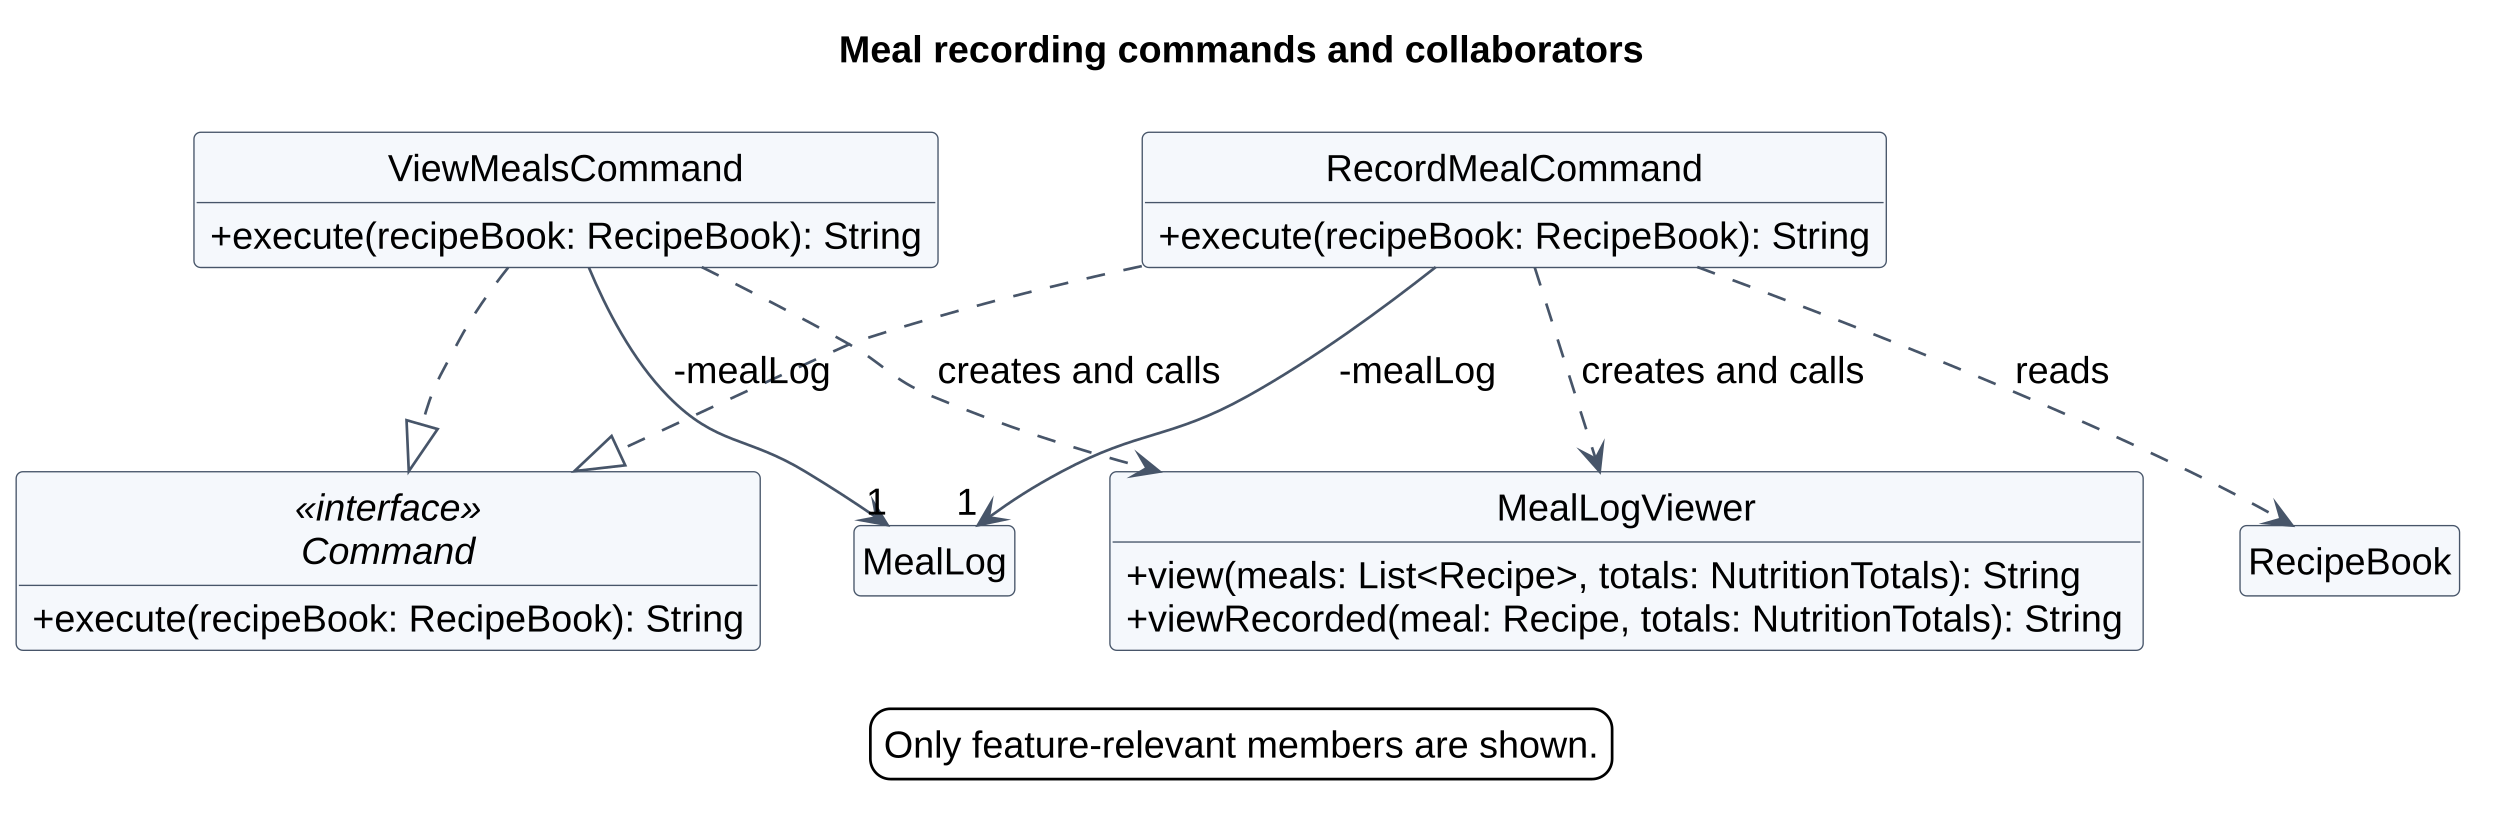
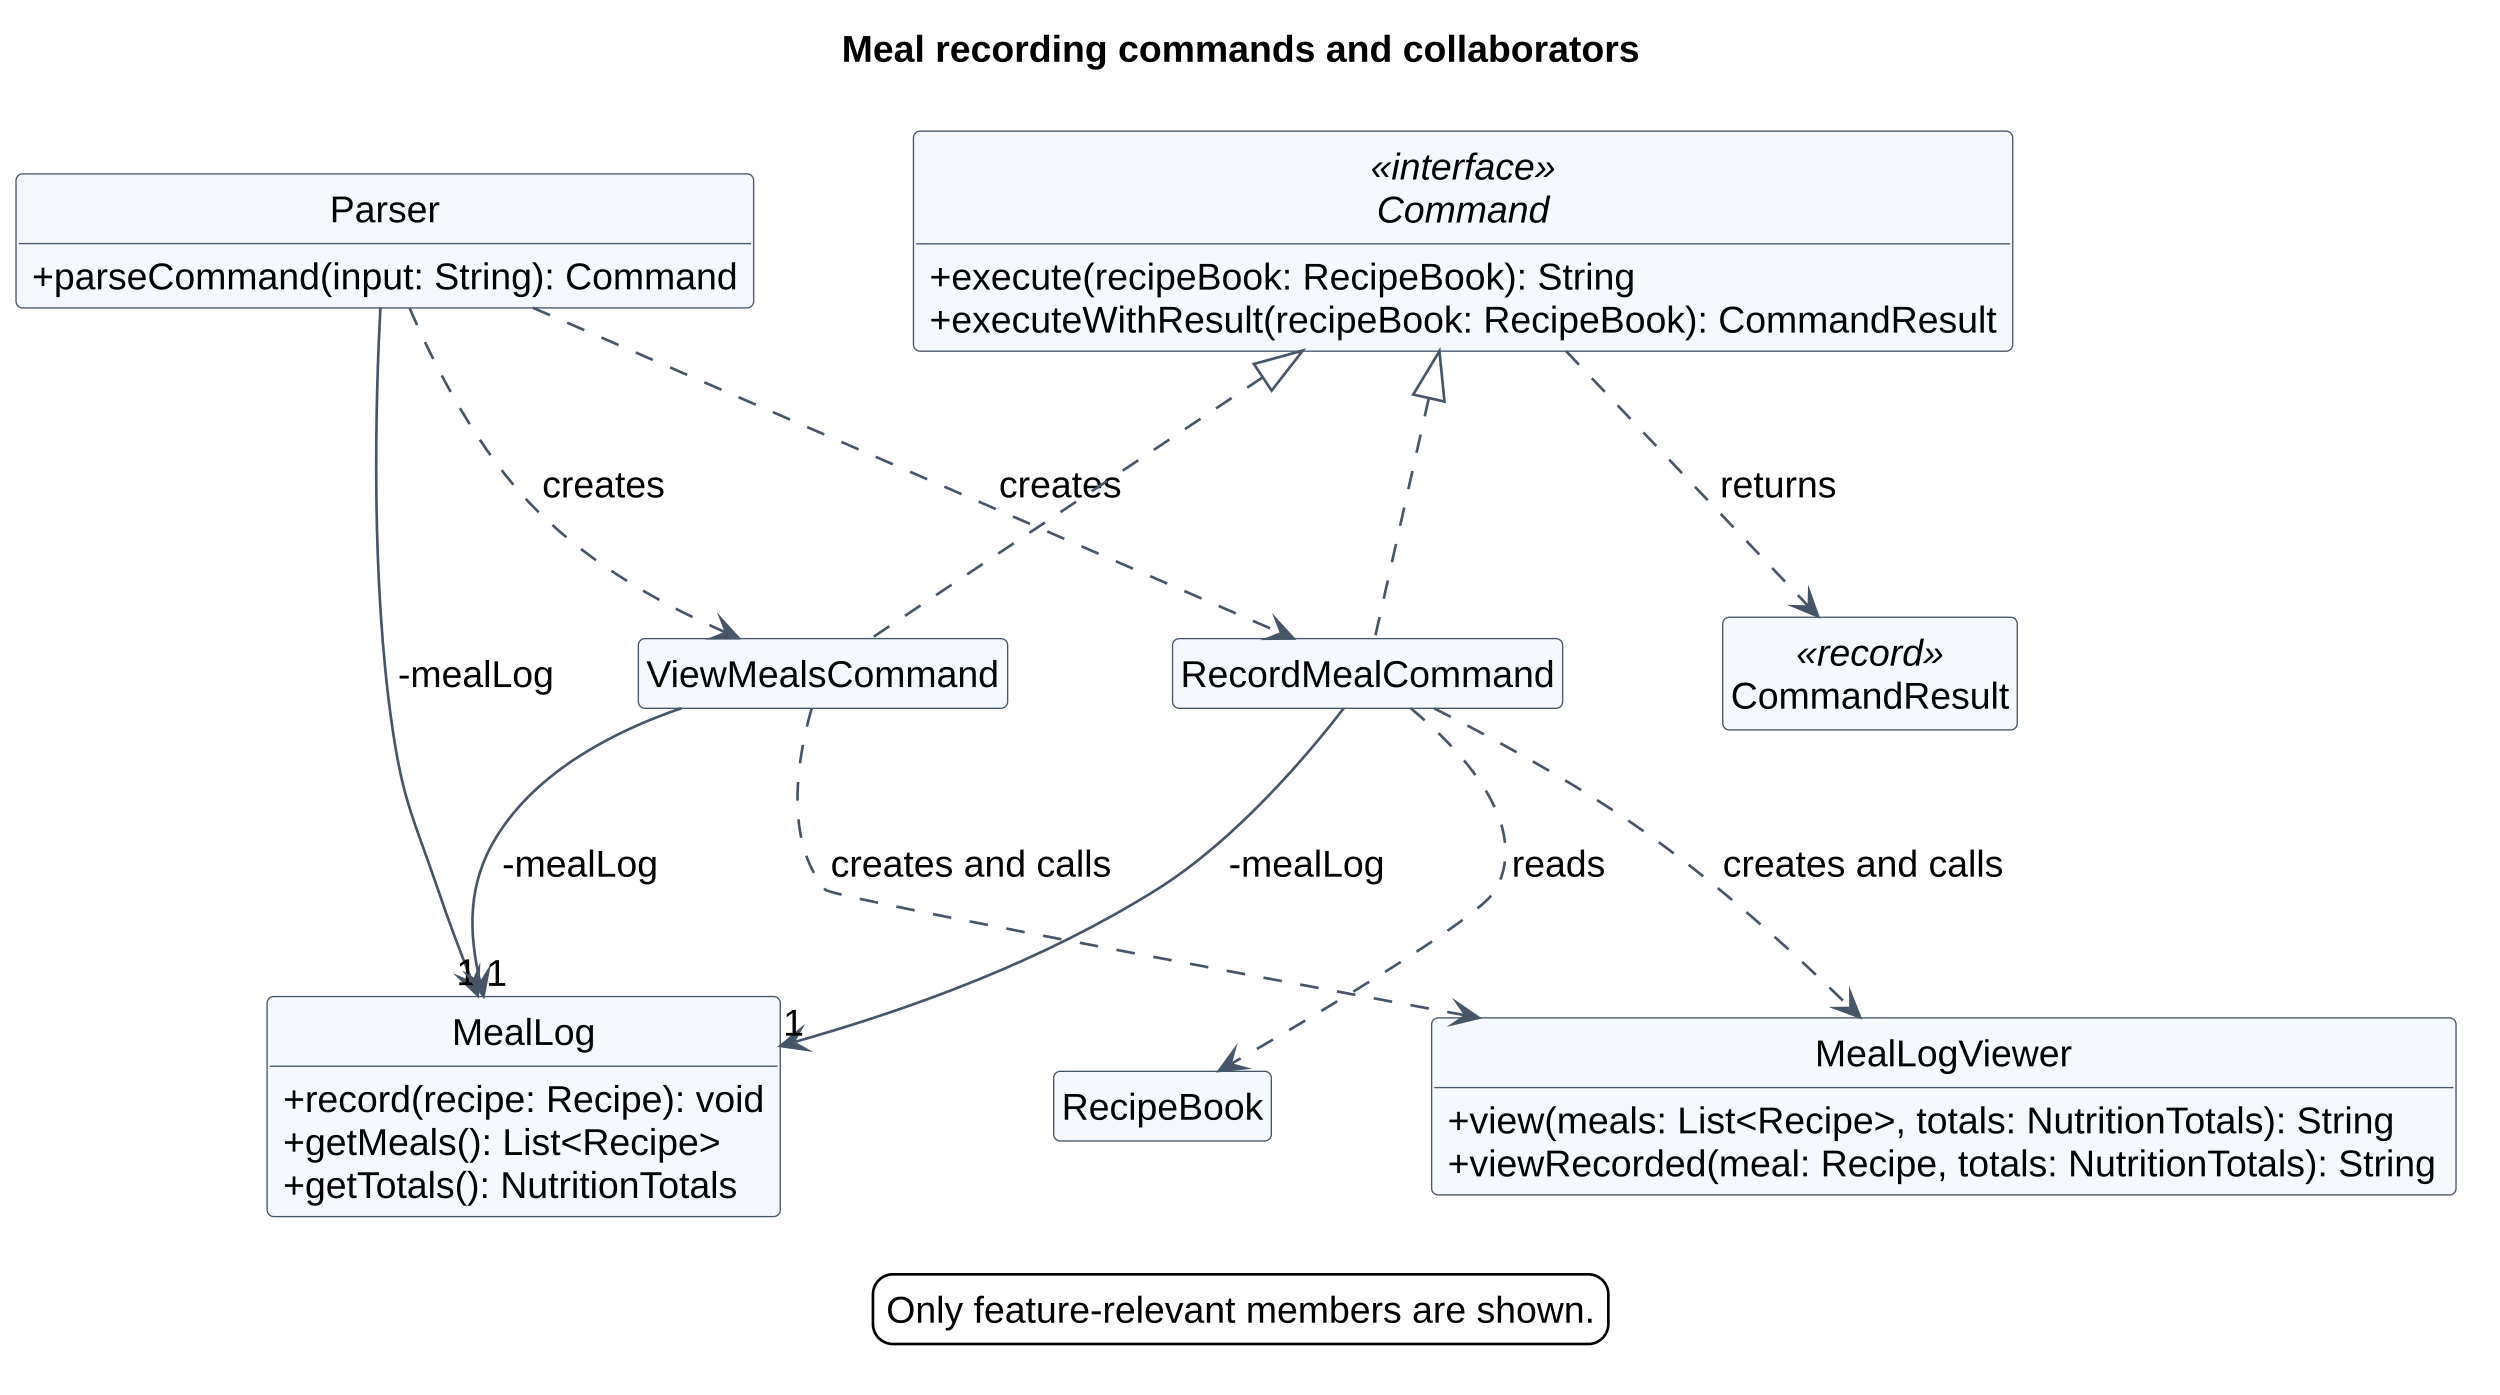
- <svg xmlns="http://www.w3.org/2000/svg" version="1.1" data-diagram-type="CLASS" style="width:928px;height:308px;background:#FFFFFF;" width="928px" height="308px" viewBox="0 0 928 308" zoomAndPan="magnify" preserveAspectRatio="none" contentStyleType="text/css">
+ <svg xmlns="http://www.w3.org/2000/svg" version="1.1" data-diagram-type="CLASS" style="width:936px;height:522px;background:#FFFFFF;" width="936px" height="522px" viewBox="0 0 936 522" zoomAndPan="magnify" preserveAspectRatio="none" contentStyleType="text/css">
  <defs />
  <g font-family="sans-serif" lengthAdjust="spacing">
    <g class="title" data-source-line="3">
-       <text x="311.381" y="23.132" fill="#000" font-size="14" textLength="298.737" font-weight="700" font-family="Arial">Meal recording commands and collaborators</text>
+       <text x="315.131" y="23.132" fill="#000" font-size="14" textLength="298.737" font-weight="700" font-family="Arial">Meal recording commands and collaborators</text>
    </g>
-     <g class="entity" data-qualified-name="Command" id="ent0001" data-source-line="9">
-       <rect x="6" y="175.099" width="276.195" height="66.296" fill="#F5F8FC" style="stroke:#475569;stroke-width:0.5;" rx="2.5" ry="2.5" />
-       <text x="109.463" y="193.23" fill="#000" font-size="14" textLength="69.269" font-style="italic" font-family="Arial">«interface»</text>
-       <text x="111.808" y="209.329" fill="#000" font-size="14" textLength="64.579" font-style="italic" font-family="Arial">Command</text>
-       <line x1="7" y1="217.296" x2="281.195" y2="217.296" style="stroke:#475569;stroke-width:0.5;" />
-       <text x="12" y="234.428" fill="#000" font-size="14" textLength="264.195" font-family="Arial">+execute(recipeBook: RecipeBook): String</text>
+     <g class="entity" data-qualified-name="Parser" id="ent0001" data-source-line="9">
+       <rect x="6" y="65.099" width="276.168" height="50.197" fill="#F5F8FC" style="stroke:#475569;stroke-width:0.5;" rx="2.5" ry="2.5" />
+       <text x="123.467" y="83.23" fill="#000" font-size="14" textLength="41.234" font-family="Arial">Parser</text>
+       <line x1="7" y1="91.197" x2="281.168" y2="91.197" style="stroke:#475569;stroke-width:0.5;" />
+       <text x="12" y="108.329" fill="#000" font-size="14" textLength="264.168" font-family="Arial">+parseCommand(input: String): Command</text>
    </g>
-     <g class="entity" data-qualified-name="RecordMealCommand" id="ent0002" data-source-line="12">
-       <rect x="424" y="49.099" width="276.195" height="50.197" fill="#F5F8FC" style="stroke:#475569;stroke-width:0.5;" rx="2.5" ry="2.5" />
-       <text x="492.07" y="67.23" fill="#000" font-size="14" textLength="140.055" font-family="Arial">RecordMealCommand</text>
-       <line x1="425" y1="75.197" x2="699.195" y2="75.197" style="stroke:#475569;stroke-width:0.5;" />
-       <text x="430" y="92.329" fill="#000" font-size="14" textLength="264.195" font-family="Arial">+execute(recipeBook: RecipeBook): String</text>
+     <g class="entity" data-qualified-name="Command" id="ent0002" data-source-line="12">
+       <rect x="342" y="49.099" width="411.567" height="82.395" fill="#F5F8FC" style="stroke:#475569;stroke-width:0.5;" rx="2.5" ry="2.5" />
+       <text x="513.149" y="67.23" fill="#000" font-size="14" textLength="69.269" font-style="italic" font-family="Arial">«interface»</text>
+       <text x="515.494" y="83.329" fill="#000" font-size="14" textLength="64.579" font-style="italic" font-family="Arial">Command</text>
+       <line x1="343" y1="91.296" x2="752.567" y2="91.296" style="stroke:#475569;stroke-width:0.5;" />
+       <text x="348" y="108.428" fill="#000" font-size="14" textLength="264.195" font-family="Arial">+execute(recipeBook: RecipeBook): String</text>
+       <text x="348" y="124.526" fill="#000" font-size="14" textLength="399.567" font-family="Arial">+executeWithResult(recipeBook: RecipeBook): CommandResult</text>
    </g>
-     <g class="entity" data-qualified-name="ViewMealsCommand" id="ent0003" data-source-line="15">
-       <rect x="72" y="49.099" width="276.195" height="50.197" fill="#F5F8FC" style="stroke:#475569;stroke-width:0.5;" rx="2.5" ry="2.5" />
-       <text x="143.963" y="67.23" fill="#000" font-size="14" textLength="132.269" font-family="Arial">ViewMealsCommand</text>
-       <line x1="73" y1="75.197" x2="347.195" y2="75.197" style="stroke:#475569;stroke-width:0.5;" />
-       <text x="78" y="92.329" fill="#000" font-size="14" textLength="264.195" font-family="Arial">+execute(recipeBook: RecipeBook): String</text>
+     <g class="entity" data-qualified-name="CommandResult" id="ent0003" data-source-line="16">
+       <rect x="645" y="231.099" width="110.262" height="42.197" fill="#F5F8FC" style="stroke:#475569;stroke-width:0.5;" rx="2.5" ry="2.5" />
+       <text x="672.503" y="249.23" fill="#000" font-size="14" textLength="55.255" font-style="italic" font-family="Arial">«record»</text>
+       <text x="648" y="265.329" fill="#000" font-size="14" textLength="104.262" font-family="Arial">CommandResult</text>
    </g>
-     <g class="entity" data-qualified-name="MealLog" id="ent0004" data-source-line="18">
-       <rect x="317" y="195.099" width="59.703" height="26.099" fill="#F5F8FC" style="stroke:#475569;stroke-width:0.5;" rx="2.5" ry="2.5" />
-       <text x="320" y="213.23" fill="#000" font-size="14" textLength="53.703" font-family="Arial">MealLog</text>
+     <g class="entity" data-qualified-name="RecordMealCommand" id="ent0004" data-source-line="17">
+       <rect x="439" y="239.099" width="146.055" height="26.099" fill="#F5F8FC" style="stroke:#475569;stroke-width:0.5;" rx="2.5" ry="2.5" />
+       <text x="442" y="257.23" fill="#000" font-size="14" textLength="140.055" font-family="Arial">RecordMealCommand</text>
    </g>
-     <g class="entity" data-qualified-name="MealLogViewer" id="ent0005" data-source-line="19">
-       <rect x="412" y="175.099" width="383.54" height="66.296" fill="#F5F8FC" style="stroke:#475569;stroke-width:0.5;" rx="2.5" ry="2.5" />
-       <text x="555.522" y="193.23" fill="#000" font-size="14" textLength="96.496" font-family="Arial">MealLogViewer</text>
-       <line x1="413" y1="201.197" x2="794.54" y2="201.197" style="stroke:#475569;stroke-width:0.5;" />
-       <text x="418" y="218.329" fill="#000" font-size="14" textLength="355.975" font-family="Arial">+view(meals: List&lt;Recipe&gt;, totals: NutritionTotals): String</text>
-       <text x="418" y="234.428" fill="#000" font-size="14" textLength="371.54" font-family="Arial">+viewRecorded(meal: Recipe, totals: NutritionTotals): String</text>
+     <g class="entity" data-qualified-name="ViewMealsCommand" id="ent0005" data-source-line="18">
+       <rect x="239" y="239.099" width="138.269" height="26.099" fill="#F5F8FC" style="stroke:#475569;stroke-width:0.5;" rx="2.5" ry="2.5" />
+       <text x="242" y="257.23" fill="#000" font-size="14" textLength="132.269" font-family="Arial">ViewMealsCommand</text>
    </g>
-     <g class="entity" data-qualified-name="RecipeBook" id="ent0006" data-source-line="23">
-       <rect x="831.5" y="195.099" width="81.489" height="26.099" fill="#F5F8FC" style="stroke:#475569;stroke-width:0.5;" rx="2.5" ry="2.5" />
-       <text x="834.5" y="213.23" fill="#000" font-size="14" textLength="75.489" font-family="Arial">RecipeBook</text>
+     <g class="entity" data-qualified-name="MealLog" id="ent0006" data-source-line="19">
+       <rect x="100" y="373.099" width="192.134" height="82.395" fill="#F5F8FC" style="stroke:#475569;stroke-width:0.5;" rx="2.5" ry="2.5" />
+       <text x="169.215" y="391.23" fill="#000" font-size="14" textLength="53.703" font-family="Arial">MealLog</text>
+       <line x1="101" y1="399.197" x2="291.134" y2="399.197" style="stroke:#475569;stroke-width:0.5;" />
+       <text x="106" y="416.329" fill="#000" font-size="14" textLength="180.134" font-family="Arial">+record(recipe: Recipe): void</text>
+       <text x="106" y="432.428" fill="#000" font-size="14" textLength="163.803" font-family="Arial">+getMeals(): List&lt;Recipe&gt;</text>
+       <text x="106" y="448.526" fill="#000" font-size="14" textLength="173.12" font-family="Arial">+getTotals(): NutritionTotals</text>
    </g>
-     <g class="link" data-entity-1="ent0002" data-entity-2="ent0001" id="lnk7" data-link-type="extension">
-       <polygon points="213.233,174.871,232.085,172.726,227.028,161.844,213.233,174.871" fill="none" style="stroke:#475569;stroke-width:1;stroke-linejoin:miter;stroke-miterlimit:10;" />
-       <path d="M423.838,98.775 C388.583,106.35 351.039,115.775 317,127.099 C314.184,128.035 276.489,145.473 229.557,167.285" style="stroke:#475569;stroke-width:1;stroke-dasharray:7,7;" fill="none" />
+     <g class="entity" data-qualified-name="MealLogViewer" id="ent0007" data-source-line="24">
+       <rect x="536" y="381.099" width="383.54" height="66.296" fill="#F5F8FC" style="stroke:#475569;stroke-width:0.5;" rx="2.5" ry="2.5" />
+       <text x="679.522" y="399.23" fill="#000" font-size="14" textLength="96.496" font-family="Arial">MealLogViewer</text>
+       <line x1="537" y1="407.197" x2="918.54" y2="407.197" style="stroke:#475569;stroke-width:0.5;" />
+       <text x="542" y="424.329" fill="#000" font-size="14" textLength="355.975" font-family="Arial">+view(meals: List&lt;Recipe&gt;, totals: NutritionTotals): String</text>
+       <text x="542" y="440.428" fill="#000" font-size="14" textLength="371.54" font-family="Arial">+viewRecorded(meal: Recipe, totals: NutritionTotals): String</text>
    </g>
-     <g class="link" data-entity-1="ent0003" data-entity-2="ent0001" id="lnk8" data-link-type="extension">
-       <polygon points="151.737,174.937,162.447,159.275,150.907,155.981,151.737,174.937" fill="none" style="stroke:#475569;stroke-width:1;stroke-linejoin:miter;stroke-miterlimit:10;" />
-       <path d="M188.63,99.31 C181.997,107.694 175.097,117.425 170,127.099 C162.103,142.086 160.964,142.608 156.677,157.628" style="stroke:#475569;stroke-width:1;stroke-dasharray:7,7;" fill="none" />
+     <g class="entity" data-qualified-name="RecipeBook" id="ent0008" data-source-line="28">
+       <rect x="394.5" y="401.099" width="81.489" height="26.099" fill="#F5F8FC" style="stroke:#475569;stroke-width:0.5;" rx="2.5" ry="2.5" />
+       <text x="397.5" y="419.23" fill="#000" font-size="14" textLength="75.489" font-family="Arial">RecipeBook</text>
    </g>
-     <g class="link" data-entity-1="ent0002" data-entity-2="ent0004" id="lnk9" data-link-type="dependency">
-       <polygon points="362.994,194.958,372.632,192.931,367.048,192.03,367.948,186.445,362.994,194.958" fill="#475569" style="stroke:#475569;stroke-width:1;stroke-linejoin:miter;stroke-miterlimit:10;" />
-       <path d="M532.939,99.145 C513.851,114.189 487.894,133.267 463,147.099 C434.07,163.173 423.176,159.476 394,175.099 C383.209,180.877 375.898,185.638 367.048,192.03" style="stroke:#475569;stroke-width:1;" fill="none" />
-       <text x="497" y="142.23" fill="#000" font-size="14" textLength="58.365" font-family="Arial">-mealLog</text>
-       <text x="354.994" y="191.09" fill="#000" font-size="14" font-family="Arial">1</text>
+     <g class="link" data-entity-1="ent0001" data-entity-2="ent0004" id="lnk9" data-link-type="dependency">
+       <polygon points="484.306,239.058,477.647,231.801,479.721,237.064,474.458,239.138,484.306,239.058" fill="#475569" style="stroke:#475569;stroke-width:1;stroke-linejoin:miter;stroke-miterlimit:10;" />
+       <path d="M199.492,115.225 C279.406,149.971 419.33,210.808 479.721,237.064" style="stroke:#475569;stroke-width:1;stroke-dasharray:7,7;" fill="none" />
+       <text x="374" y="186.23" fill="#000" font-size="14" textLength="45.91" font-family="Arial">creates</text>
    </g>
-     <g class="link" data-entity-1="ent0003" data-entity-2="ent0004" id="lnk10" data-link-type="dependency">
-       <polygon points="329.454,194.876,324.27,186.502,325.323,192.06,319.765,193.113,329.454,194.876" fill="#475569" style="stroke:#475569;stroke-width:1;stroke-linejoin:miter;stroke-miterlimit:10;" />
-       <path d="M218.616,99.37 C224.929,114.502 234.718,133.596 248,147.099 C266.133,165.533 276.889,161.692 299,175.099 C309.277,181.33 316.335,185.934 325.323,192.06" style="stroke:#475569;stroke-width:1;" fill="none" />
-       <text x="250" y="142.23" fill="#000" font-size="14" textLength="58.365" font-family="Arial">-mealLog</text>
-       <text x="321.454" y="191.008" fill="#000" font-size="14" font-family="Arial">1</text>
+     <g class="link" data-entity-1="ent0001" data-entity-2="ent0005" id="lnk10" data-link-type="dependency">
+       <polygon points="276.493,238.892,269.865,231.607,271.916,236.879,266.644,238.93,276.493,238.892" fill="#475569" style="stroke:#475569;stroke-width:1;stroke-linejoin:miter;stroke-miterlimit:10;" />
+       <path d="M153.353,115.321 C162.762,137.218 179.021,169.273 201,191.099 C222.611,212.558 248.888,226.752 271.916,236.879" style="stroke:#475569;stroke-width:1;stroke-dasharray:7,7;" fill="none" />
+       <text x="203" y="186.23" fill="#000" font-size="14" textLength="45.91" font-family="Arial">creates</text>
    </g>
-     <g class="link" data-entity-1="ent0002" data-entity-2="ent0006" id="lnk11" data-link-type="dependency">
-       <polygon points="850.936,195.084,845.019,187.211,846.568,192.651,841.127,194.2,850.936,195.084" fill="#475569" style="stroke:#475569;stroke-width:1;stroke-linejoin:miter;stroke-miterlimit:10;" />
-       <path d="M630.011,99.107 C681.176,117.905 752.57,145.716 813,175.099 C825.785,181.315 835.416,186.441 846.568,192.651" style="stroke:#475569;stroke-width:1;stroke-dasharray:7,7;" fill="none" />
-       <text x="748" y="142.23" fill="#000" font-size="14" textLength="35.021" font-family="Arial">reads</text>
+     <g class="link" data-entity-1="ent0001" data-entity-2="ent0006" id="lnk11" data-link-type="dependency">
+       <polygon points="178.891,372.708,179.237,362.865,177.022,368.07,171.817,365.856,178.891,372.708" fill="#475569" style="stroke:#475569;stroke-width:1;stroke-linejoin:miter;stroke-miterlimit:10;" />
+       <path d="M142.428,115.108 C140.583,150.08 138.731,216.98 147,273.099 C151.04,300.519 155.063,306.863 164,333.099 C168.437,346.126 171.949,355.484 177.022,368.07" style="stroke:#475569;stroke-width:1;" fill="none" />
+       <text x="149" y="257.23" fill="#000" font-size="14" textLength="58.365" font-family="Arial">-mealLog</text>
+       <text x="170.891" y="368.839" fill="#000" font-size="14" font-family="Arial">1</text>
    </g>
-     <g class="link" data-entity-1="ent0002" data-entity-2="ent0005" id="lnk12" data-link-type="dependency">
-       <polygon points="593.811,175.077,594.894,165.288,592.295,170.312,587.271,167.713,593.811,175.077" fill="#475569" style="stroke:#475569;stroke-width:1;stroke-linejoin:miter;stroke-miterlimit:10;" />
-       <path d="M569.703,99.309 C576.476,120.596 584.868,146.97 592.295,170.312" style="stroke:#475569;stroke-width:1;stroke-dasharray:7,7;" fill="none" />
-       <text x="587" y="142.23" fill="#000" font-size="14" textLength="45.91" font-family="Arial">creates</text>
-       <text x="632.91" y="142.23" fill="#000" font-size="14" font-family="Arial"> </text>
-       <text x="636.8" y="142.23" fill="#000" font-size="14" textLength="23.358" font-family="Arial">and</text>
-       <text x="660.158" y="142.23" fill="#000" font-size="14" font-family="Arial"> </text>
-       <text x="664.048" y="142.23" fill="#000" font-size="14" textLength="28.007" font-family="Arial">calls</text>
+     <g class="link" data-entity-1="ent0002" data-entity-2="ent0004" id="lnk13" data-link-type="extension">
+       <polygon points="538.916,131.473,529.111,147.717,540.818,150.351,538.916,131.473" fill="none" style="stroke:#475569;stroke-width:1;stroke-linejoin:miter;stroke-miterlimit:10;" />
+       <path d="M534.964,149.034 C526.966,184.583 519.776,216.537 514.706,239.073" style="stroke:#475569;stroke-width:1;stroke-dasharray:7,7;" fill="none" />
    </g>
-     <g class="link" data-entity-1="ent0003" data-entity-2="ent0005" id="lnk13" data-link-type="dependency">
-       <polygon points="430.465,175.063,422.798,168.881,425.634,173.776,420.739,176.612,430.465,175.063" fill="#475569" style="stroke:#475569;stroke-width:1;stroke-linejoin:miter;stroke-miterlimit:10;" />
-       <path d="M260.492,99.144 C277.657,107.634 296.833,117.471 314,127.099 C328.628,135.303 330.511,140.667 346,147.099 C372.651,158.164 396.906,166.123 425.634,173.776" style="stroke:#475569;stroke-width:1;stroke-dasharray:7,7;" fill="none" />
-       <text x="348" y="142.23" fill="#000" font-size="14" textLength="45.91" font-family="Arial">creates</text>
-       <text x="393.91" y="142.23" fill="#000" font-size="14" font-family="Arial"> </text>
-       <text x="397.8" y="142.23" fill="#000" font-size="14" textLength="23.358" font-family="Arial">and</text>
-       <text x="421.158" y="142.23" fill="#000" font-size="14" font-family="Arial"> </text>
-       <text x="425.048" y="142.23" fill="#000" font-size="14" textLength="28.007" font-family="Arial">calls</text>
+     <g class="link" data-entity-1="ent0002" data-entity-2="ent0005" id="lnk15" data-link-type="extension">
+       <polygon points="487.748,131.267,469.443,136.259,476.099,146.244,487.748,131.267" fill="none" style="stroke:#475569;stroke-width:1;stroke-linejoin:miter;stroke-miterlimit:10;" />
+       <path d="M472.771,141.251 C419.451,176.798 359.98,216.445 326.088,239.04" style="stroke:#475569;stroke-width:1;stroke-dasharray:7,7;" fill="none" />
    </g>
-     <g class="legend" data-source-line="33">
-       <rect x="323.082" y="263.099" width="275.337" height="26.099" fill="none" style="stroke:#000;stroke-width:1;" rx="7.5" ry="7.5" />
-       <text x="328.082" y="281.23" fill="#000" font-size="14" textLength="265.337" font-family="Arial">Only feature-relevant members are shown.</text>
+     <g class="link" data-entity-1="ent0002" data-entity-2="ent0003" id="lnk16" data-link-type="dependency">
+       <polygon points="680.682,230.763,677.383,221.483,677.238,227.138,671.583,226.993,680.682,230.763" fill="#475569" style="stroke:#475569;stroke-width:1;stroke-linejoin:miter;stroke-miterlimit:10;" />
+       <path d="M586.356,131.473 C616.434,163.134 653.592,202.248 677.238,227.138" style="stroke:#475569;stroke-width:1;stroke-dasharray:7,7;" fill="none" />
+       <text x="644" y="186.23" fill="#000" font-size="14" textLength="43.572" font-family="Arial">returns</text>
+     </g>
+     <g class="link" data-entity-1="ent0004" data-entity-2="ent0006" id="lnk17" data-link-type="dependency">
+       <polygon points="292.209,391.609,301.958,393.008,297.02,390.248,299.78,385.31,292.209,391.609" fill="#475569" style="stroke:#475569;stroke-width:1;stroke-linejoin:miter;stroke-miterlimit:10;" />
+       <path d="M503.124,265.141 C489.747,282.491 462.794,314.477 433,333.099 C390.098,359.913 341.973,377.529 297.02,390.248" style="stroke:#475569;stroke-width:1;" fill="none" />
+       <text x="460" y="328.23" fill="#000" font-size="14" textLength="58.365" font-family="Arial">-mealLog</text>
+       <text x="293.209" y="387.741" fill="#000" font-size="14" font-family="Arial">1</text>
+     </g>
+     <g class="link" data-entity-1="ent0005" data-entity-2="ent0006" id="lnk18" data-link-type="dependency">
+       <polygon points="181.045,372.978,182.847,363.295,179.885,368.114,175.066,365.152,181.045,372.978" fill="#475569" style="stroke:#475569;stroke-width:1;stroke-linejoin:miter;stroke-miterlimit:10;" />
+       <path d="M255.224,265.113 C229.641,273.88 201.22,288.653 186,313.099 C175.026,330.724 175.255,348.708 179.885,368.114" style="stroke:#475569;stroke-width:1;" fill="none" />
+       <text x="188" y="328.23" fill="#000" font-size="14" textLength="58.365" font-family="Arial">-mealLog</text>
+       <text x="182.045" y="369.109" fill="#000" font-size="14" font-family="Arial">1</text>
+     </g>
+     <g class="link" data-entity-1="ent0004" data-entity-2="ent0008" id="lnk19" data-link-type="dependency">
+       <polygon points="456.361,400.941,466.157,399.919,460.695,398.447,462.167,392.985,456.361,400.941" fill="#475569" style="stroke:#475569;stroke-width:1;stroke-linejoin:miter;stroke-miterlimit:10;" />
+       <path d="M528.107,265.122 C546.802,280.625 573.452,308.518 560,333.099 C554.233,343.637 494.86,378.785 460.695,398.447" style="stroke:#475569;stroke-width:1;stroke-dasharray:7,7;" fill="none" />
+       <text x="566" y="328.23" fill="#000" font-size="14" textLength="35.021" font-family="Arial">reads</text>
+     </g>
+     <g class="link" data-entity-1="ent0004" data-entity-2="ent0007" id="lnk20" data-link-type="dependency">
+       <polygon points="696.425,380.886,692.783,371.736,692.849,377.392,687.192,377.457,696.425,380.886" fill="#475569" style="stroke:#475569;stroke-width:1;stroke-linejoin:miter;stroke-miterlimit:10;" />
+       <path d="M536.941,265.21 C559.046,276.404 591.789,294.131 618,313.099 C646.226,333.526 671.697,356.723 692.849,377.392" style="stroke:#475569;stroke-width:1;stroke-dasharray:7,7;" fill="none" />
+       <text x="645" y="328.23" fill="#000" font-size="14" textLength="45.91" font-family="Arial">creates</text>
+       <text x="690.91" y="328.23" fill="#000" font-size="14" font-family="Arial"> </text>
+       <text x="694.8" y="328.23" fill="#000" font-size="14" textLength="23.358" font-family="Arial">and</text>
+       <text x="718.158" y="328.23" fill="#000" font-size="14" font-family="Arial"> </text>
+       <text x="722.048" y="328.23" fill="#000" font-size="14" textLength="28.007" font-family="Arial">calls</text>
+     </g>
+     <g class="link" data-entity-1="ent0005" data-entity-2="ent0007" id="lnk21" data-link-type="dependency">
+       <polygon points="553.688,381.078,545.568,375.504,548.772,380.166,544.109,383.37,553.688,381.078" fill="#475569" style="stroke:#475569;stroke-width:1;stroke-linejoin:miter;stroke-miterlimit:10;" />
+       <path d="M303.884,265.285 C298.906,282.521 293.034,314.039 309,333.099 C311.108,335.616 434.654,359.002 548.772,380.166" style="stroke:#475569;stroke-width:1;stroke-dasharray:7,7;" fill="none" />
+       <text x="311" y="328.23" fill="#000" font-size="14" textLength="45.91" font-family="Arial">creates</text>
+       <text x="356.91" y="328.23" fill="#000" font-size="14" font-family="Arial"> </text>
+       <text x="360.8" y="328.23" fill="#000" font-size="14" textLength="23.358" font-family="Arial">and</text>
+       <text x="384.158" y="328.23" fill="#000" font-size="14" font-family="Arial"> </text>
+       <text x="388.048" y="328.23" fill="#000" font-size="14" textLength="28.007" font-family="Arial">calls</text>
+     </g>
+     <g class="legend" data-source-line="43">
+       <rect x="326.832" y="477.099" width="275.337" height="26.099" fill="none" style="stroke:#000;stroke-width:1;" rx="7.5" ry="7.5" />
+       <text x="331.832" y="495.23" fill="#000" font-size="14" textLength="265.337" font-family="Arial">Only feature-relevant members are shown.</text>
    </g>
  </g>
</svg>
